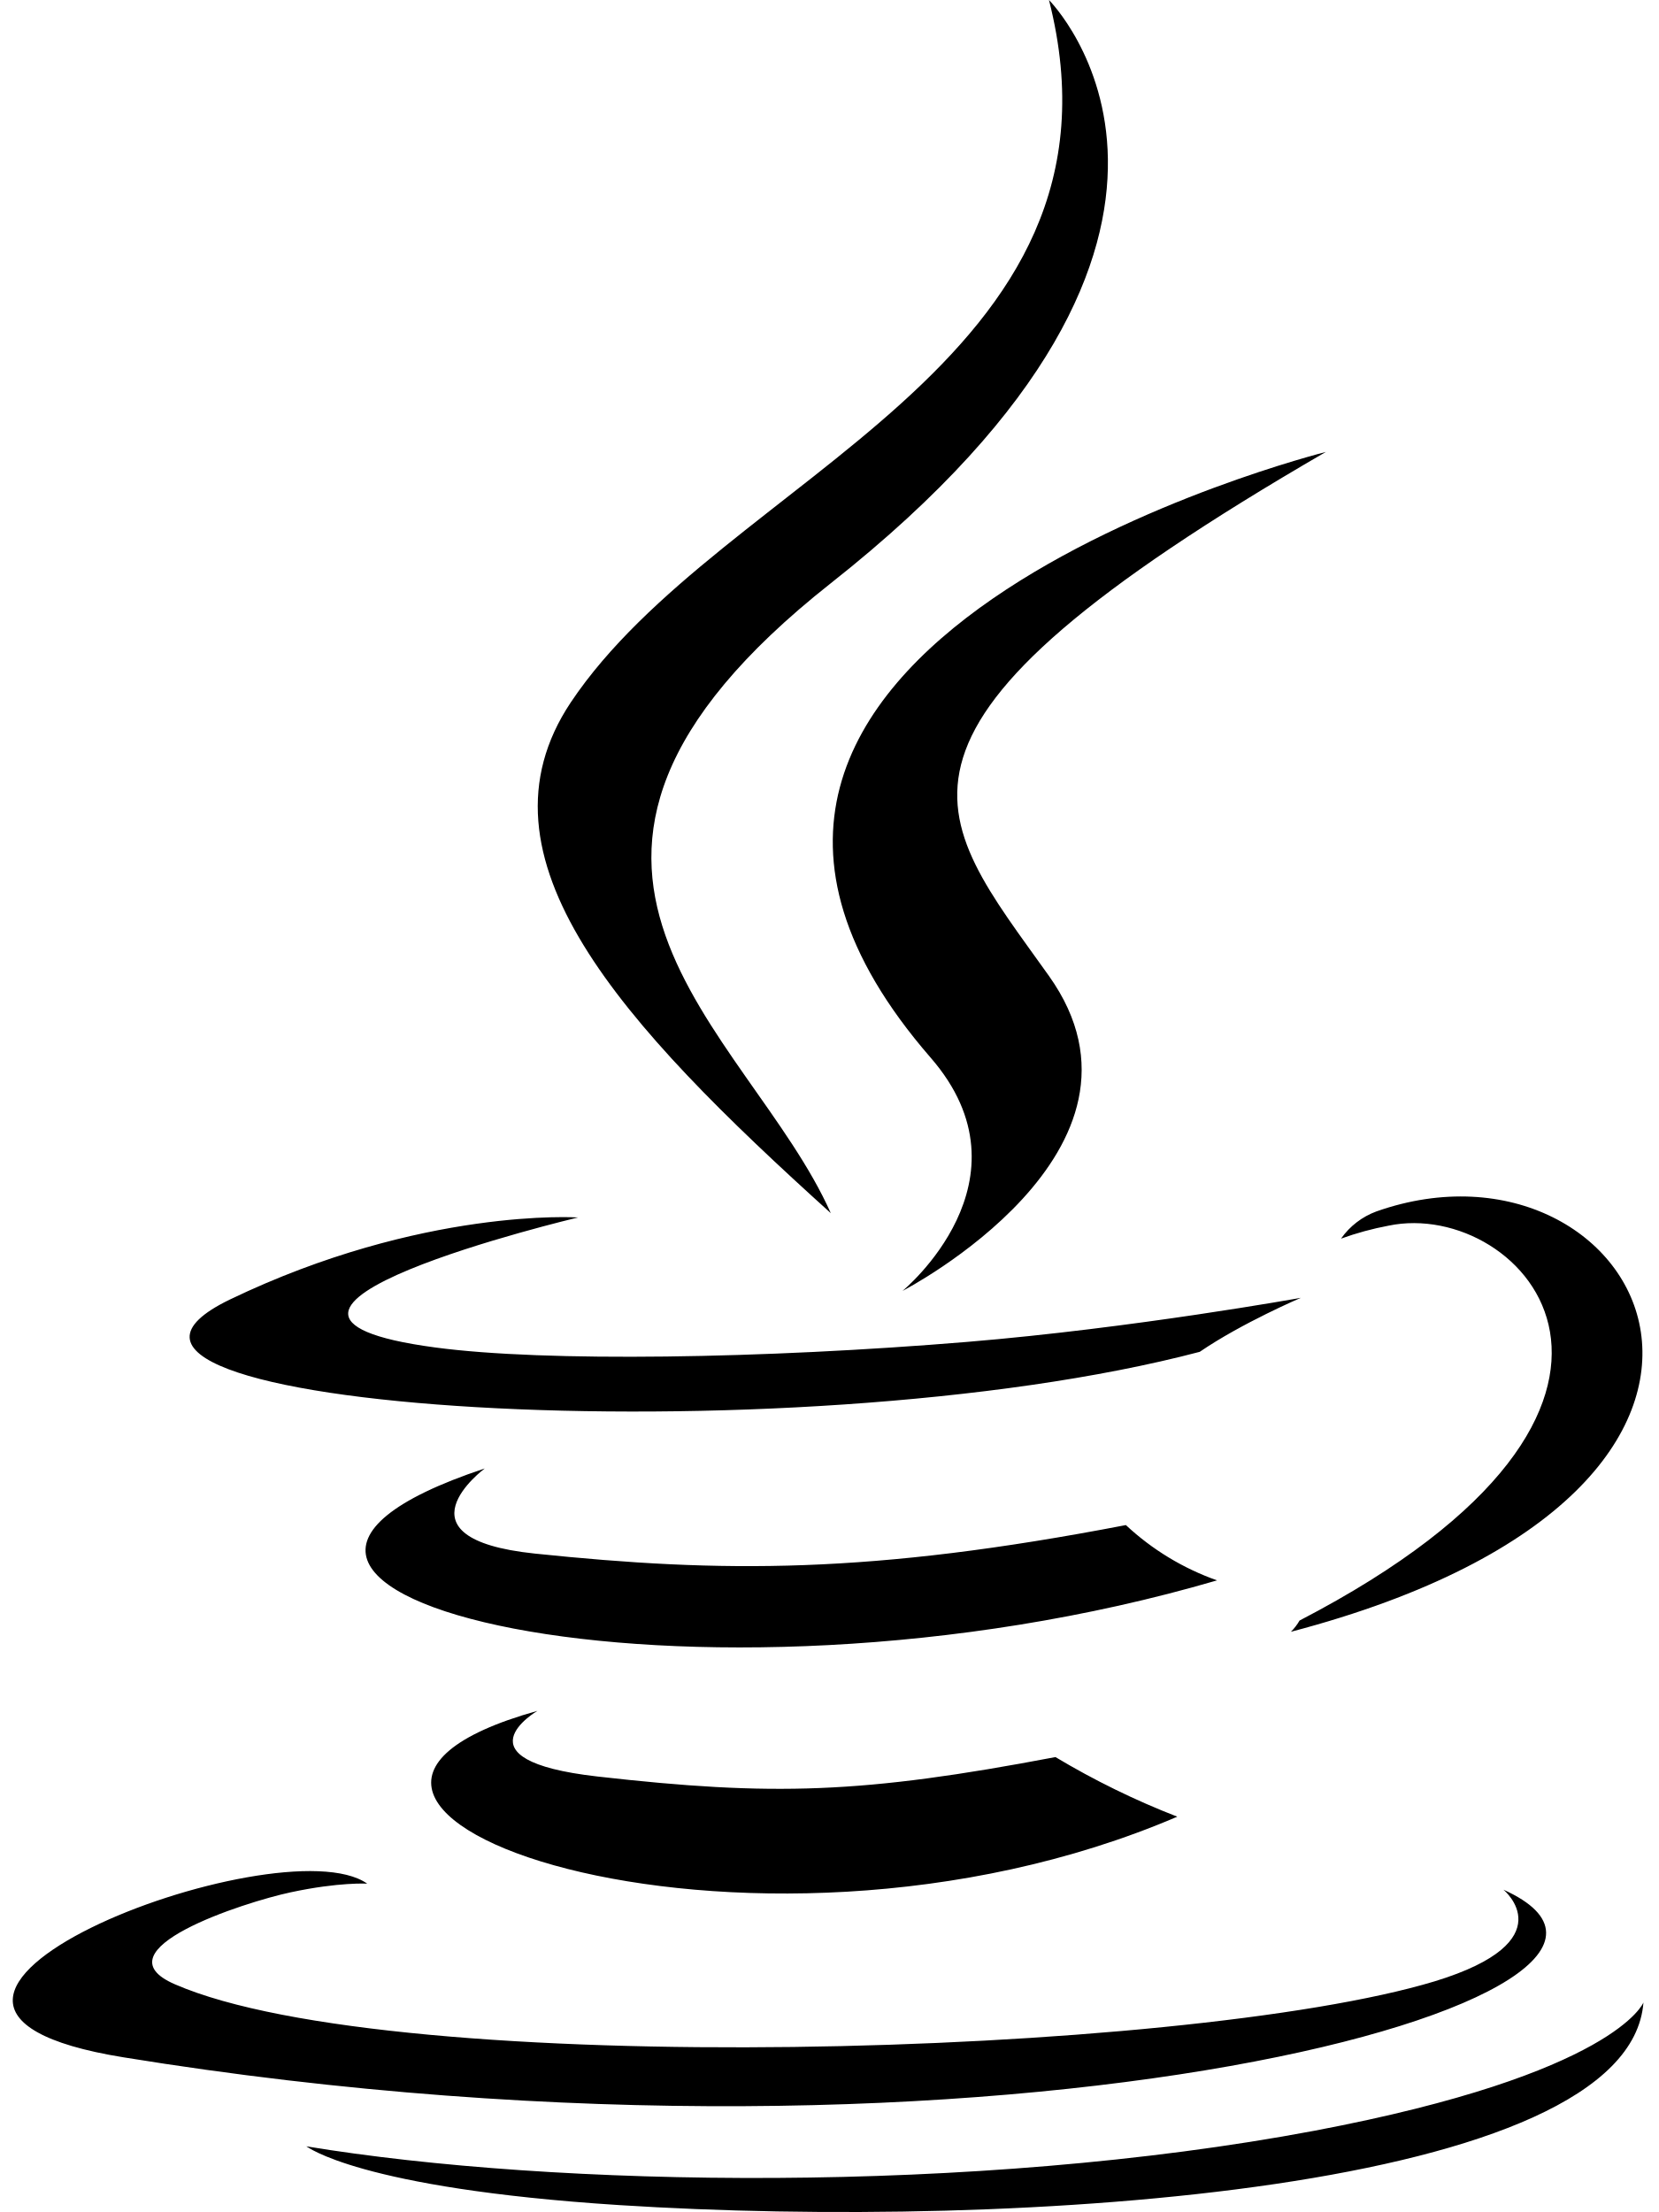
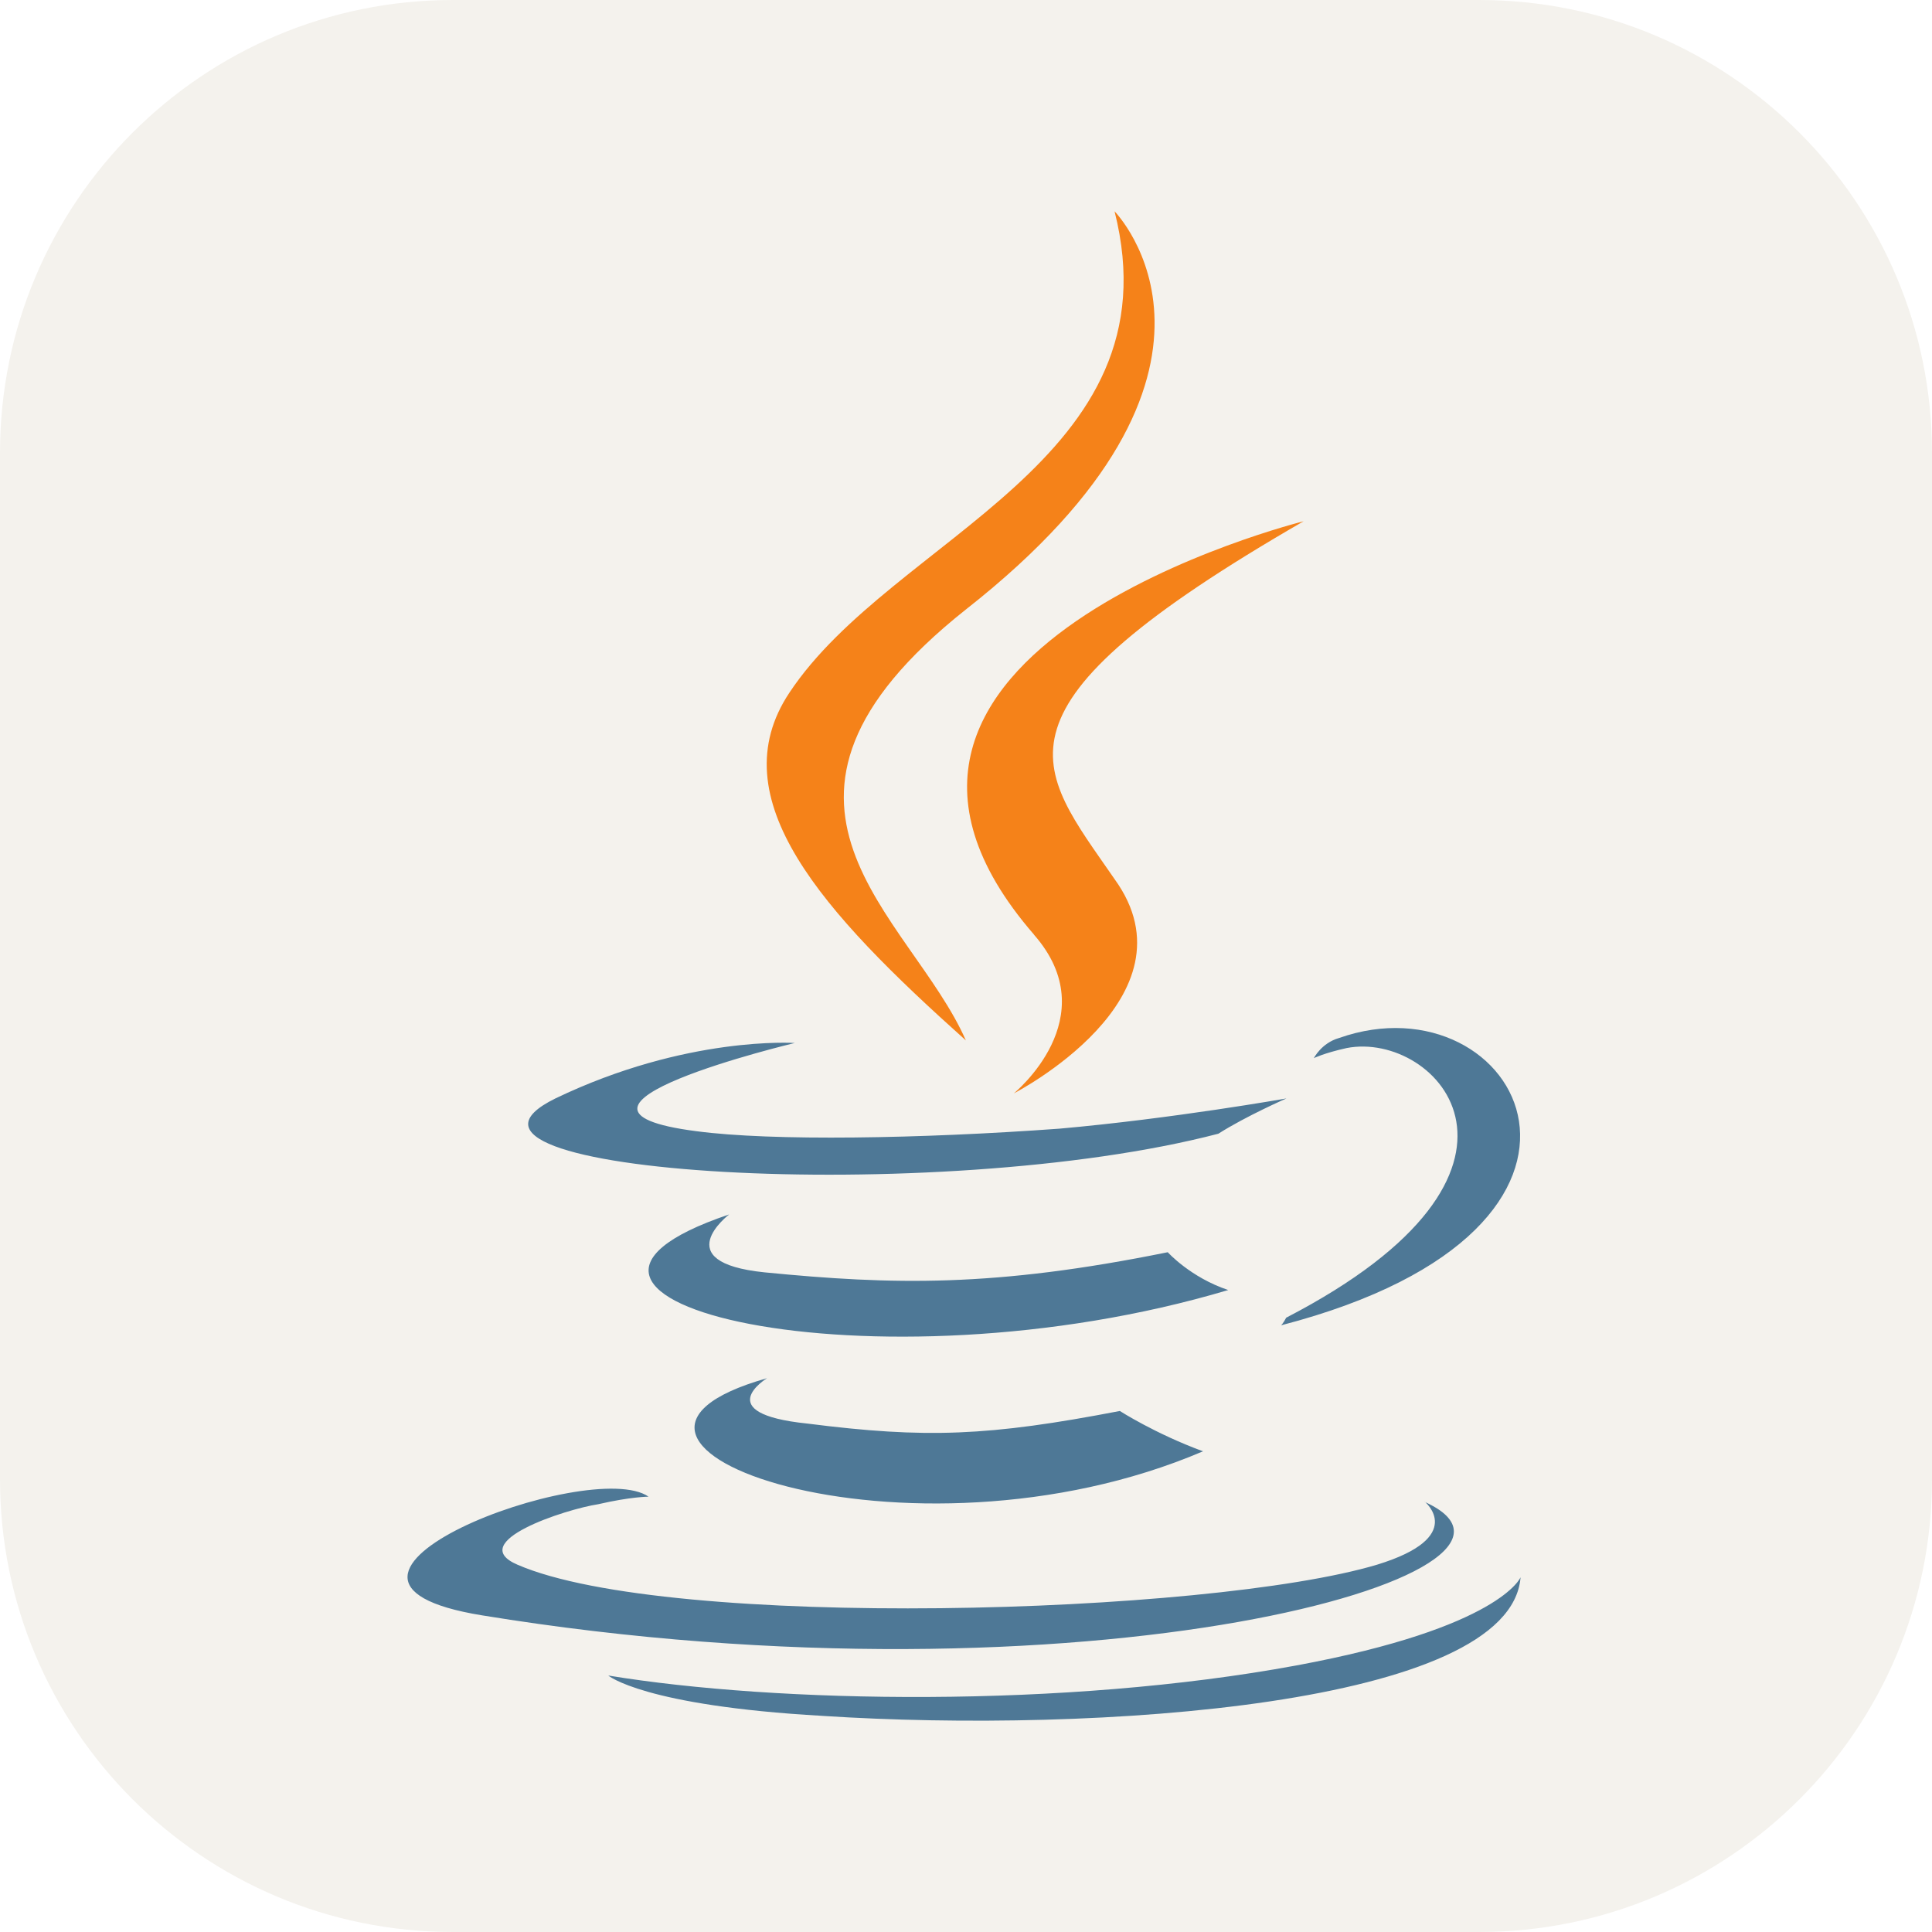
- <svg xmlns="http://www.w3.org/2000/svg" viewBox="0 0 384 512">
-   <path d="M277.7 312.9c9.8-6.7 23.4-12.5 23.4-12.5s-38.7 7-77.2 10.2c-47.1 3.9-97.7 4.7-123.1 1.3-60.1-8 33-30.1 33-30.1s-36.1-2.4-80.6 19c-52.5 25.4 130 37 224.5 12.1zm-85.4-32.1c-19-42.7-83.1-80.2 0-145.8C296 53.2 242.8 0 242.8 0c21.5 84.5-75.6 110.1-110.7 162.6-23.9 35.9 11.7 74.4 60.2 118.2zm114.6-176.2c.1 0-175.2 43.8-91.5 140.2 24.7 28.4-6.5 54-6.5 54s62.7-32.4 33.9-72.9c-26.9-37.8-47.5-56.6 64.1-121.3zm-6.1 270.5a12.2 12.2 0 0 1 -2 2.6c128.3-33.7 81.1-118.9 19.8-97.3a17.3 17.3 0 0 0 -8.2 6.3 70.5 70.5 0 0 1 11-3c31-6.5 75.5 41.5-20.6 91.4zM348 437.4s14.5 11.9-15.9 21.2c-57.9 17.5-240.8 22.8-291.6 .7-18.3-7.9 16-19 26.8-21.3 11.2-2.4 17.7-2 17.7-2-20.3-14.3-131.3 28.1-56.4 40.2C232.8 509.4 401 461.3 348 437.4zM124.4 396c-78.7 22 47.9 67.4 148.1 24.5a185.9 185.9 0 0 1 -28.2-13.8c-44.7 8.5-65.4 9.1-106 4.5-33.5-3.8-13.9-15.2-13.9-15.2zm179.8 97.2c-78.7 14.8-175.8 13.1-233.3 3.6 0-.1 11.8 9.7 72.4 13.6 92.2 5.9 233.8-3.3 237.1-46.9 0 0-6.4 16.5-76.2 29.7zM260.6 353c-59.2 11.4-93.5 11.1-136.8 6.6-33.5-3.5-11.6-19.7-11.6-19.7-86.8 28.8 48.2 61.4 169.5 25.9a60.4 60.4 0 0 1 -21.1-12.8z" />
+ <svg xmlns="http://www.w3.org/2000/svg" width="256" height="256" viewBox="0 0 256 256">
+   <g fill="none">
+     <rect width="256" height="256" fill="#F4F2ED" rx="60" />
+     <path fill="#4E7896" d="M101.634 182.619s-7.68 4.674 5.345 6.011c15.728 2.004 24.044 1.669 41.407-1.668c0 0 4.674 3.009 11.02 5.344c-39.075 16.696-88.497-1.002-57.772-9.687Zm-5.009-21.705s-8.35 6.346 4.674 7.679c17.028 1.669 30.391 2.004 53.433-2.667c0 0 3.009 3.341 8.015 5.01c-47.083 14.025-99.85 1.333-66.122-10.019v-.003Zm92.17 38.07s5.676 4.674-6.346 8.35c-22.376 6.678-93.839 8.685-113.876 0c-7.009-3.009 6.347-7.352 10.686-8.015c4.342-1.002 6.678-1.002 6.678-1.002c-7.68-5.344-51.095 11.02-22.041 15.729c79.813 13.027 145.603-5.676 124.896-15.028l.003-.034Zm-83.488-60.781s-36.402 8.685-13.028 11.687c10.019 1.333 29.721 1.002 48.089-.335c15.028-1.334 30.09-4.007 30.09-4.007s-5.345 2.338-9.017 4.674c-37.099 9.693-108.23 5.351-87.858-4.668c17.37-8.35 31.724-7.351 31.724-7.351Zm65.116 36.401c37.407-19.37 20.037-38.07 8.015-35.731c-3.009.667-4.342 1.334-4.342 1.334s1.001-2.004 3.34-2.667c23.709-8.35 42.413 25.046-7.679 38.07c0 0 .335-.335.666-1.002v-.004Zm-61.444 52.76c36.067 2.339 91.168-1.334 92.505-18.369c0 0-2.667 6.678-29.72 11.688c-30.722 5.676-68.796 5.009-91.168 1.333c0 0 4.674 4.007 28.386 5.344l-.003.004Z" />
+     <path fill="#F58219" d="M147.685 28s20.704 21.039-19.702 52.76c-32.394 25.712-7.351 40.408 0 57.101c-19.035-17.028-32.722-32.059-23.377-46.085C118.331 71.083 156.062 61.064 147.685 28ZM137 123.842c9.683 11.02-2.667 21.039-2.667 21.039s24.711-12.686 13.359-28.387c-10.354-15.028-18.368-22.376 25.046-47.425c0 0-68.461 17.028-35.731 54.766l-.007.007Z" />
+   </g>
</svg>
